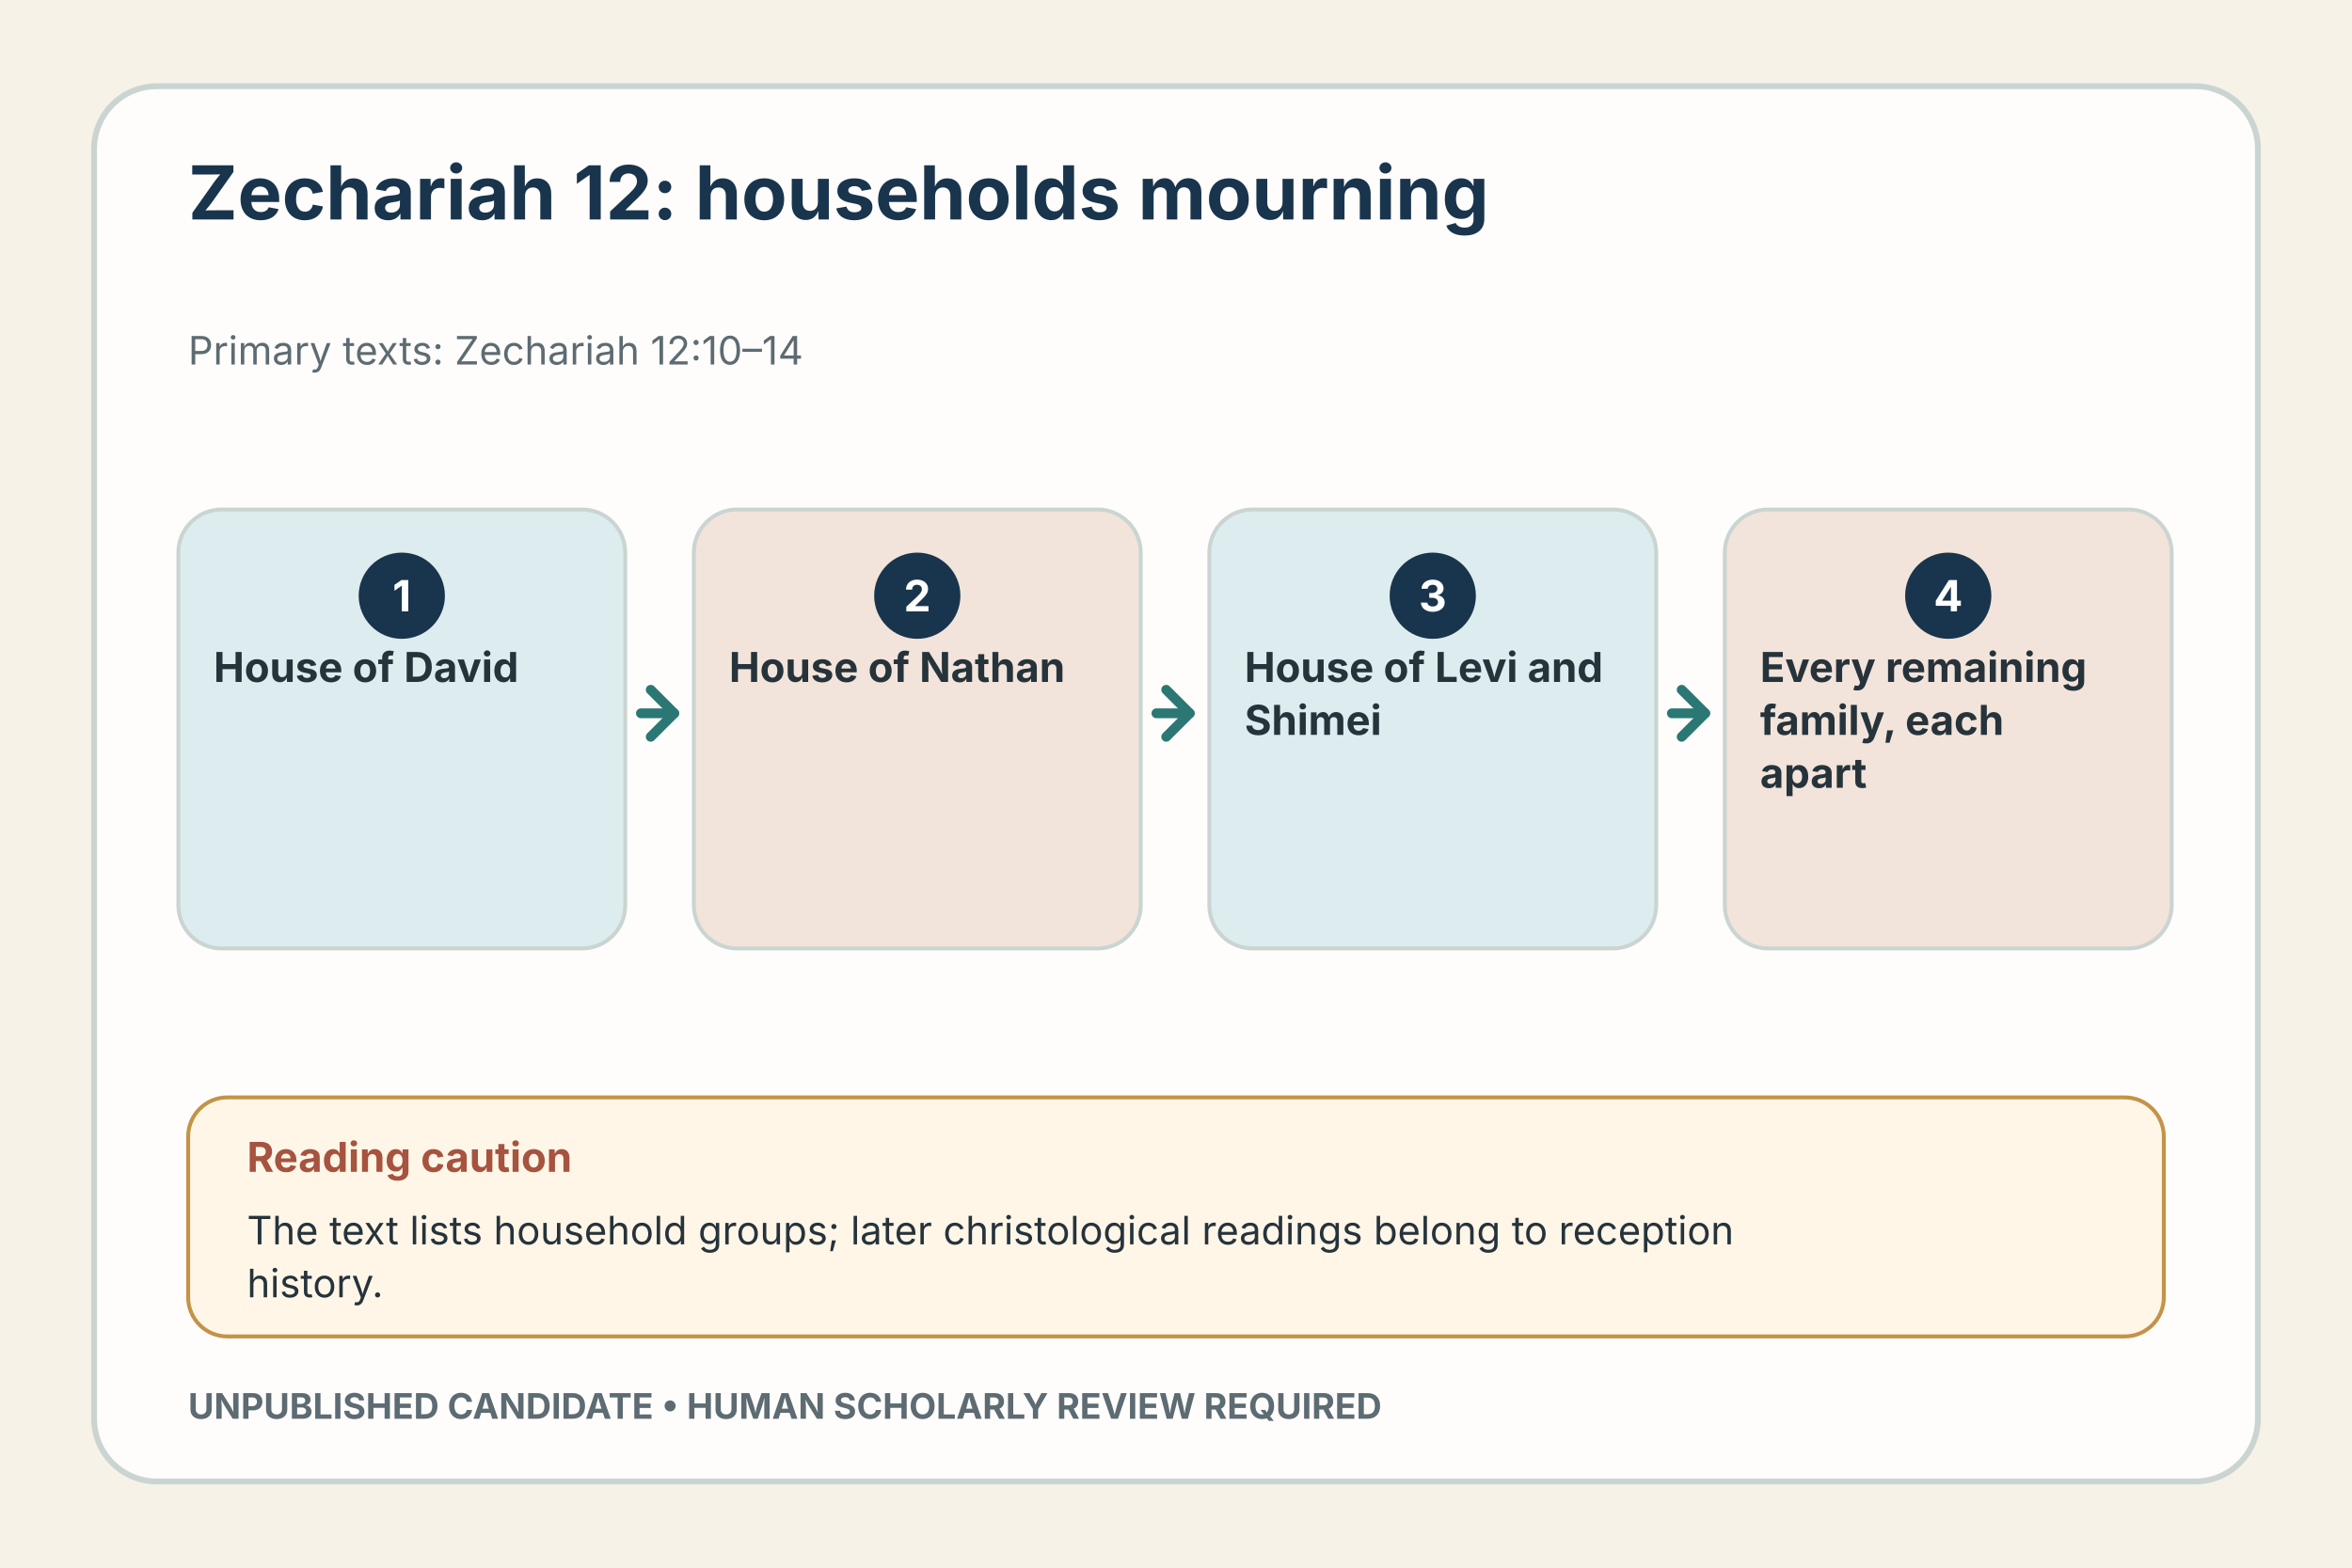
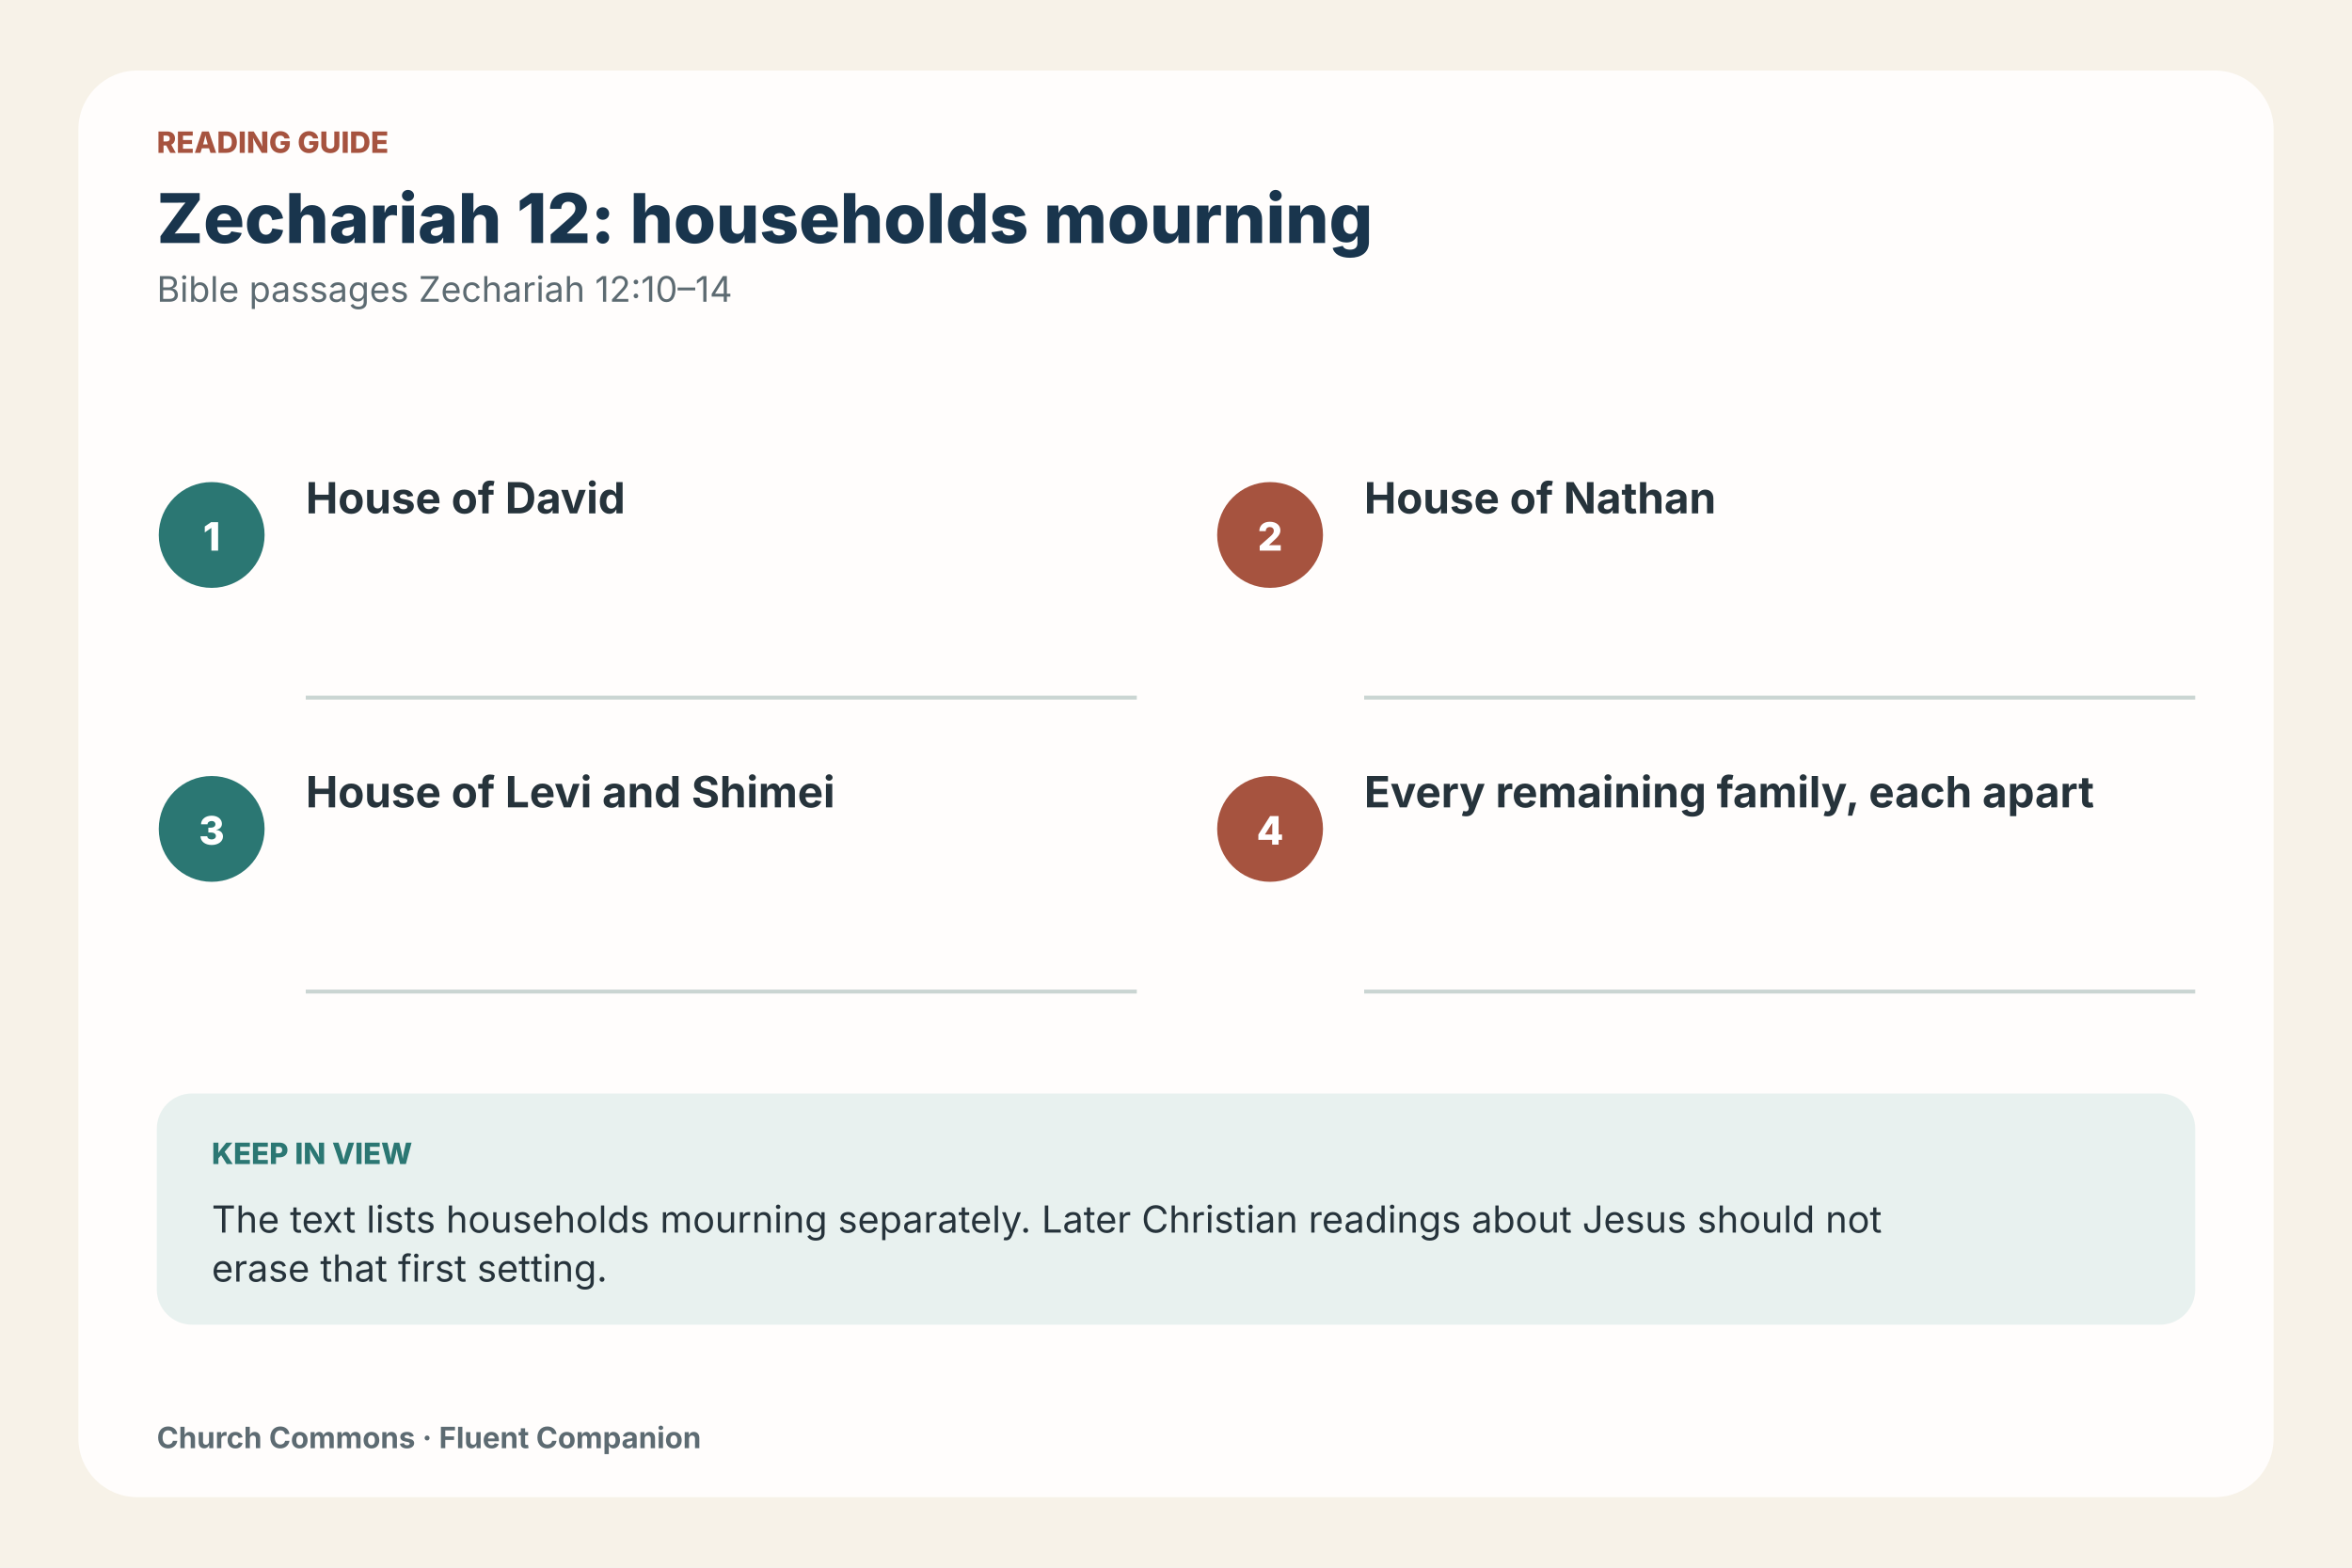
<svg xmlns="http://www.w3.org/2000/svg" width="1200" height="800" viewBox="0 0 1200 800" role="img" aria-labelledby="title desc">
  <rect width="1200" height="800" fill="#F7F2E8" />
  <style>text { font-family: Inter, system-ui, -apple-system, BlinkMacSystemFont, "Segoe UI", sans-serif; }</style>
-   <rect x="48" y="44" width="1104" height="712" rx="32" fill="#FFFDFC" stroke="#CAD5D2" stroke-width="3" />
-   <text x="96" y="112" font-size="38" font-weight="750" fill="#19354D" text-anchor="start">
-     <tspan x="96" dy="0">Zechariah 12: households mourning</tspan>
+   <rect x="40" y="36" width="1120" height="728" rx="30" fill="#FFFDFC" />
+   <text x="80" y="78" font-size="15" font-weight="800" fill="#A6533F" text-anchor="start">
+     <tspan x="80" dy="0">READING GUIDE</tspan>
  </text>
-   <text x="96" y="186" font-size="20" font-weight="400" fill="#5D6B72" text-anchor="start">
-     <tspan x="96" dy="0">Primary texts: Zechariah 12:10–14</tspan>
+   <text x="80" y="124" font-size="35" font-weight="760" fill="#19354D" text-anchor="start">
+     <tspan x="80" dy="0">Zechariah 12: households mourning</tspan>
  </text>
-   <rect x="91" y="260" width="228" height="224" rx="22" fill="#DDECEE" stroke="#CAD5D2" stroke-width="2" />
-   <circle cx="205" cy="304" r="22" fill="#19354D" />
-   <text x="205" y="312" font-size="22" font-weight="700" fill="#FFFFFF" text-anchor="middle">
-     <tspan x="205" dy="0">1</tspan>
+   <text x="80" y="154" font-size="18" font-weight="400" fill="#5D6B72" text-anchor="start">
+     <tspan x="80" dy="0">Bible passages  Zechariah 12:10–14</tspan>
  </text>
-   <text x="109" y="348" font-size="21" font-weight="650" fill="#26333B" text-anchor="start">
-     <tspan x="109" dy="0">House of David</tspan>
+   <circle cx="108" cy="273" r="27" fill="#2B7773" />
+   <text x="108" y="281" font-size="20" font-weight="800" fill="#FFFFFF" text-anchor="middle">
+     <tspan x="108" dy="0">1</tspan>
  </text>
-   <path d="M 327 364 L 344 364" stroke="#2B7773" stroke-width="5" stroke-linecap="round" />
-   <path d="M 332 352 L 344 364 L 332 376" fill="none" stroke="#2B7773" stroke-width="5" stroke-linecap="round" stroke-linejoin="round" />
-   <rect x="354" y="260" width="228" height="224" rx="22" fill="#F2E4DA" stroke="#CAD5D2" stroke-width="2" />
-   <circle cx="468" cy="304" r="22" fill="#19354D" />
-   <text x="468" y="312" font-size="22" font-weight="700" fill="#FFFFFF" text-anchor="middle">
-     <tspan x="468" dy="0">2</tspan>
+   <text x="156" y="262" font-size="22" font-weight="650" fill="#26333B" text-anchor="start">
+     <tspan x="156" dy="0">House of David</tspan>
  </text>
-   <text x="372" y="348" font-size="21" font-weight="650" fill="#26333B" text-anchor="start">
-     <tspan x="372" dy="0">House of Nathan</tspan>
+   <line x1="156" y1="356" x2="580" y2="356" stroke="#CAD5D2" stroke-width="2" />
+   <circle cx="648" cy="273" r="27" fill="#A6533F" />
+   <text x="648" y="281" font-size="20" font-weight="800" fill="#FFFFFF" text-anchor="middle">
+     <tspan x="648" dy="0">2</tspan>
  </text>
-   <path d="M 590 364 L 607 364" stroke="#2B7773" stroke-width="5" stroke-linecap="round" />
-   <path d="M 595 352 L 607 364 L 595 376" fill="none" stroke="#2B7773" stroke-width="5" stroke-linecap="round" stroke-linejoin="round" />
-   <rect x="617" y="260" width="228" height="224" rx="22" fill="#DDECEE" stroke="#CAD5D2" stroke-width="2" />
-   <circle cx="731" cy="304" r="22" fill="#19354D" />
-   <text x="731" y="312" font-size="22" font-weight="700" fill="#FFFFFF" text-anchor="middle">
-     <tspan x="731" dy="0">3</tspan>
+   <text x="696" y="262" font-size="22" font-weight="650" fill="#26333B" text-anchor="start">
+     <tspan x="696" dy="0">House of Nathan</tspan>
  </text>
-   <text x="635" y="348" font-size="21" font-weight="650" fill="#26333B" text-anchor="start">
-     <tspan x="635" dy="0">House of Levi and</tspan>
-     <tspan x="635" dy="27">Shimei</tspan>
+   <line x1="696" y1="356" x2="1120" y2="356" stroke="#CAD5D2" stroke-width="2" />
+   <circle cx="108" cy="423" r="27" fill="#2B7773" />
+   <text x="108" y="431" font-size="20" font-weight="800" fill="#FFFFFF" text-anchor="middle">
+     <tspan x="108" dy="0">3</tspan>
  </text>
-   <path d="M 853 364 L 870 364" stroke="#2B7773" stroke-width="5" stroke-linecap="round" />
-   <path d="M 858 352 L 870 364 L 858 376" fill="none" stroke="#2B7773" stroke-width="5" stroke-linecap="round" stroke-linejoin="round" />
-   <rect x="880" y="260" width="228" height="224" rx="22" fill="#F2E4DA" stroke="#CAD5D2" stroke-width="2" />
-   <circle cx="994" cy="304" r="22" fill="#19354D" />
-   <text x="994" y="312" font-size="22" font-weight="700" fill="#FFFFFF" text-anchor="middle">
-     <tspan x="994" dy="0">4</tspan>
+   <text x="156" y="412" font-size="22" font-weight="650" fill="#26333B" text-anchor="start">
+     <tspan x="156" dy="0">House of Levi and Shimei</tspan>
  </text>
-   <text x="898" y="348" font-size="21" font-weight="650" fill="#26333B" text-anchor="start">
-     <tspan x="898" dy="0">Every remaining</tspan>
-     <tspan x="898" dy="27">family, each</tspan>
-     <tspan x="898" dy="27">apart</tspan>
+   <line x1="156" y1="506" x2="580" y2="506" stroke="#CAD5D2" stroke-width="2" />
+   <circle cx="648" cy="423" r="27" fill="#A6533F" />
+   <text x="648" y="431" font-size="20" font-weight="800" fill="#FFFFFF" text-anchor="middle">
+     <tspan x="648" dy="0">4</tspan>
  </text>
-   <rect x="96" y="560" width="1008" height="122" rx="20" fill="#FFF6E8" stroke="#C49347" stroke-width="2" />
-   <text x="126" y="598" font-size="21" font-weight="750" fill="#A6533F" text-anchor="start">
-     <tspan x="126" dy="0">Reading caution</tspan>
+   <text x="696" y="412" font-size="22" font-weight="650" fill="#26333B" text-anchor="start">
+     <tspan x="696" dy="0">Every remaining family, each apart</tspan>
  </text>
-   <text x="126" y="635" font-size="20" font-weight="400" fill="#26333B" text-anchor="start">
-     <tspan x="126" dy="0">The text lists household groups; later christological readings belong to reception</tspan>
-     <tspan x="126" dy="27">history.</tspan>
+   <line x1="696" y1="506" x2="1120" y2="506" stroke="#CAD5D2" stroke-width="2" />
+   <rect x="80" y="558" width="1040" height="118" rx="18" fill="#E8F1EF" />
+   <text x="108" y="594" font-size="15" font-weight="800" fill="#2B7773" text-anchor="start">
+     <tspan x="108" dy="0">KEEP IN VIEW</tspan>
  </text>
-   <text x="96" y="724" font-size="18" font-weight="700" fill="#5D6B72" text-anchor="start">
-     <tspan x="96" dy="0">UNPUBLISHED CANDIDATE • HUMAN SCHOLARLY REVIEW REQUIRED</tspan>
+   <text x="108" y="629" font-size="19" font-weight="400" fill="#26333B" text-anchor="start">
+     <tspan x="108" dy="0">The text lists households mourning separately. Later Christian readings about Jesus should not</tspan>
+     <tspan x="108" dy="25">erase that first setting.</tspan>
+   </text>
+   <text x="80" y="739" font-size="15" font-weight="650" fill="#5D6B72" text-anchor="start">
+     <tspan x="80" dy="0">Church Commons · Fluent Companion</tspan>
  </text>
</svg>
